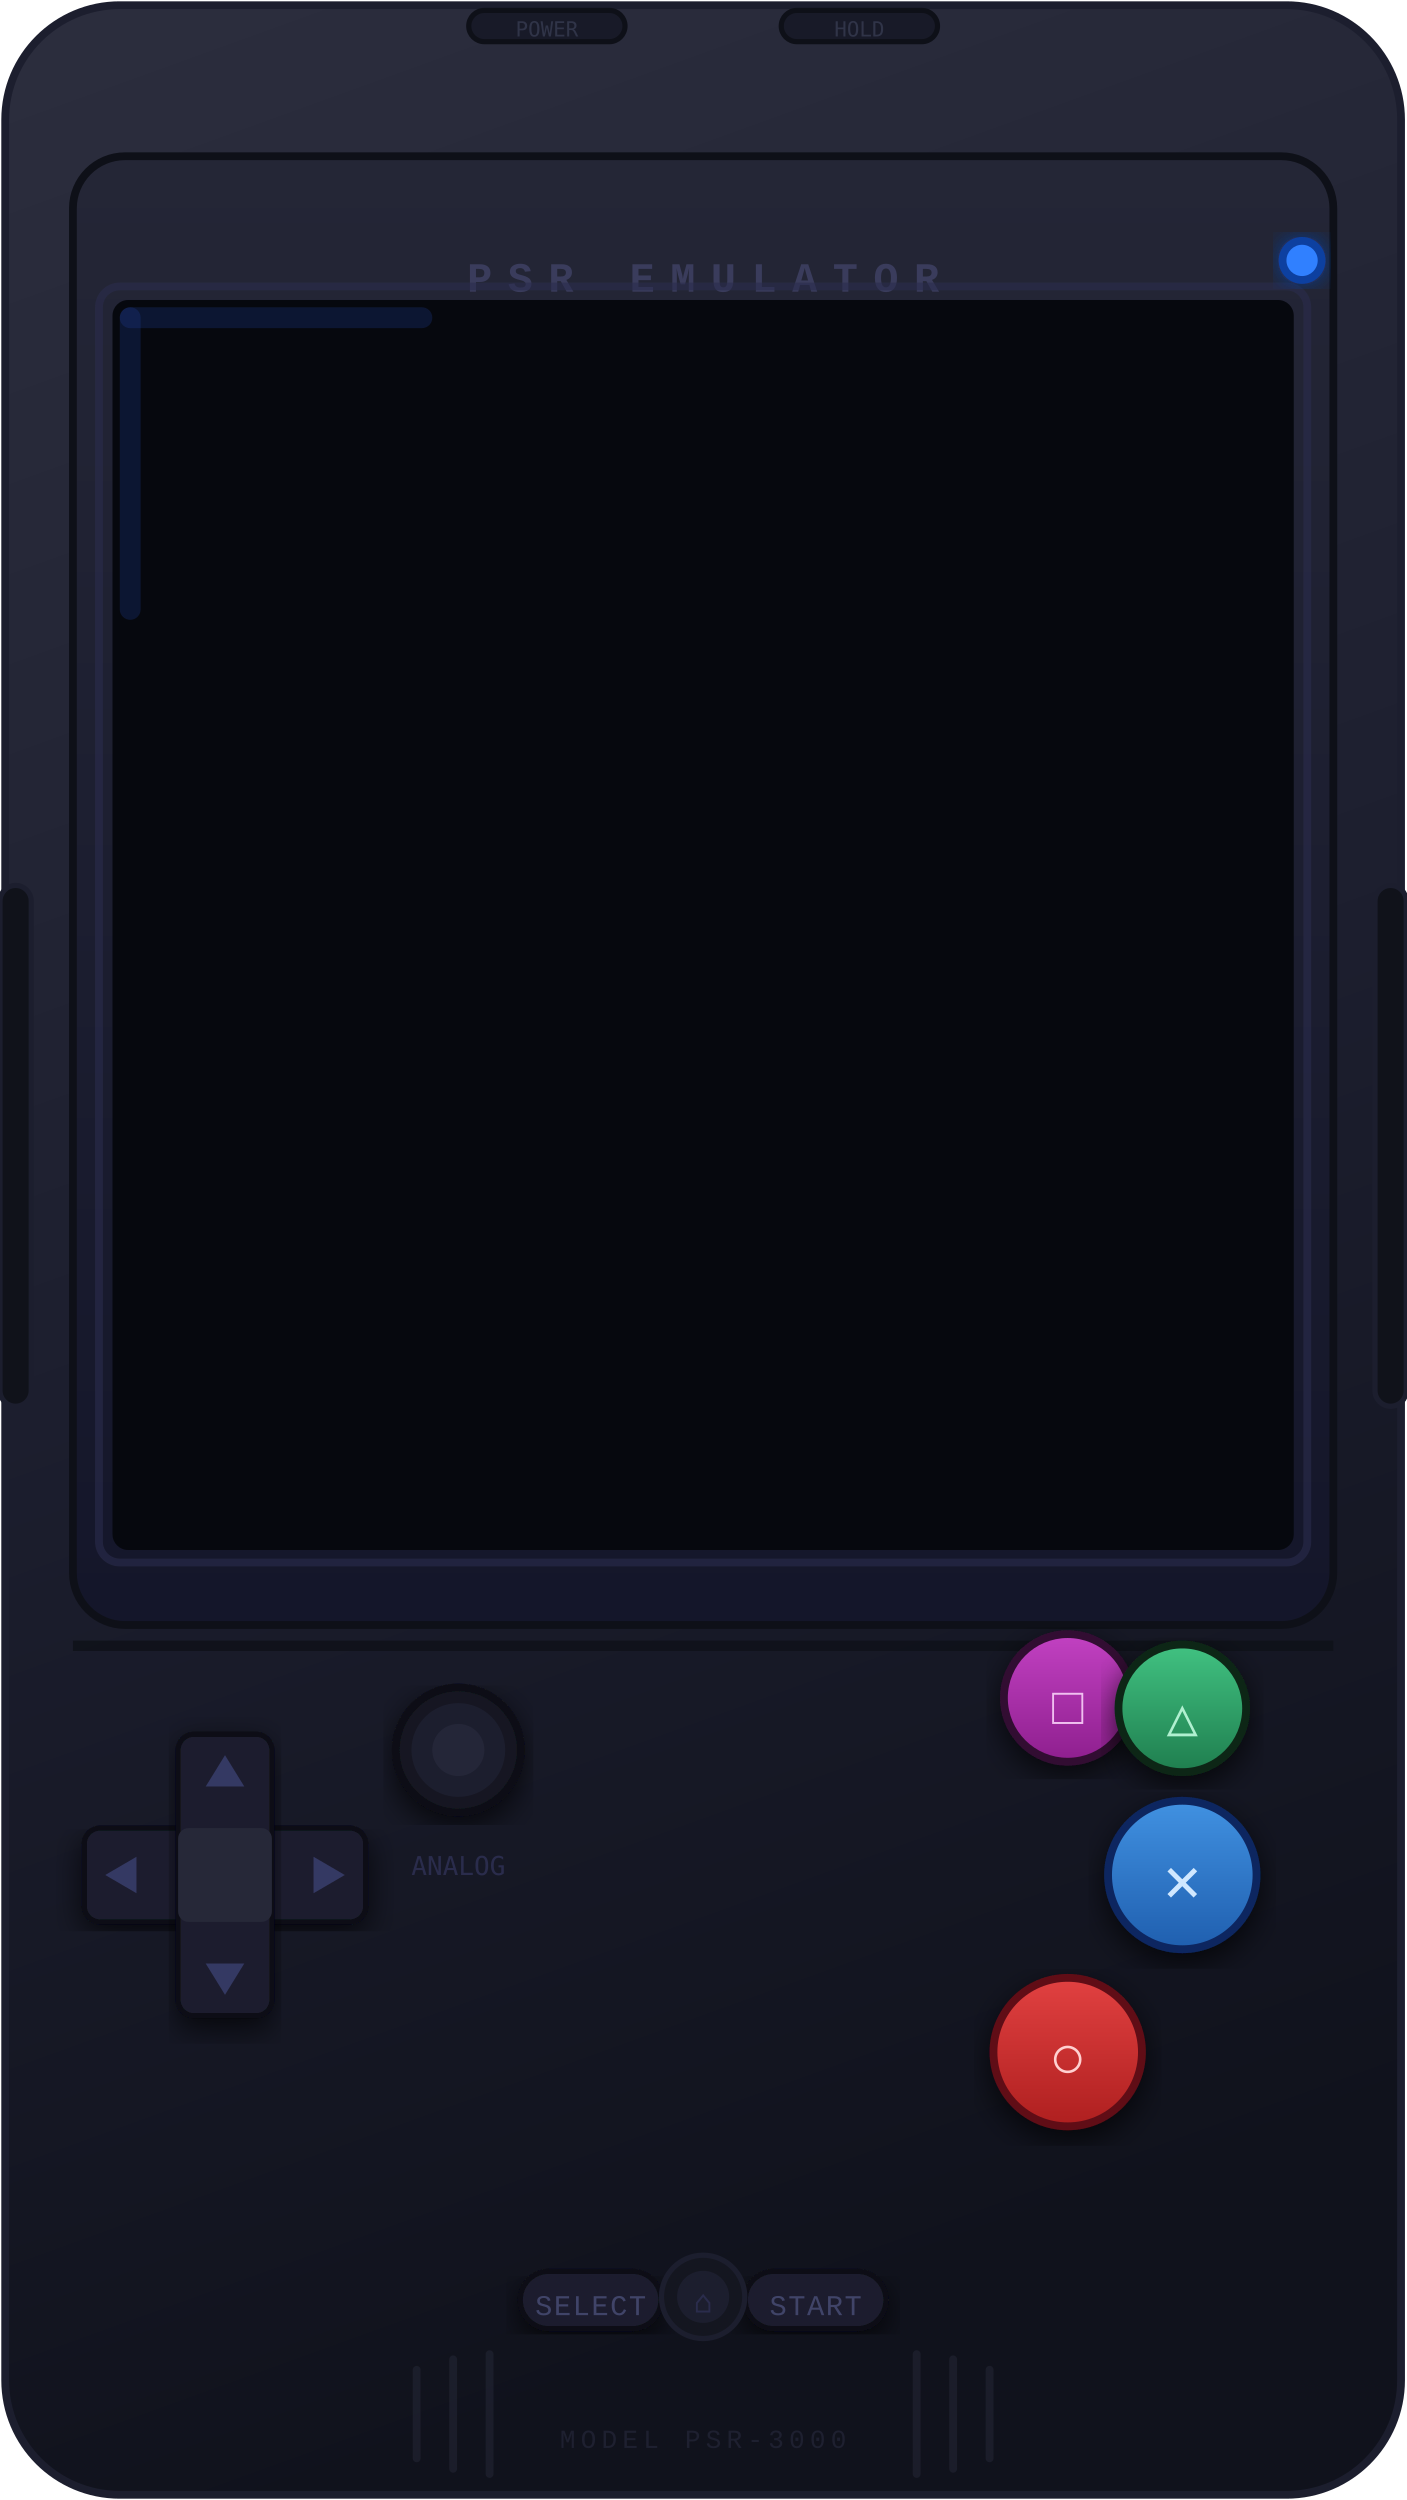
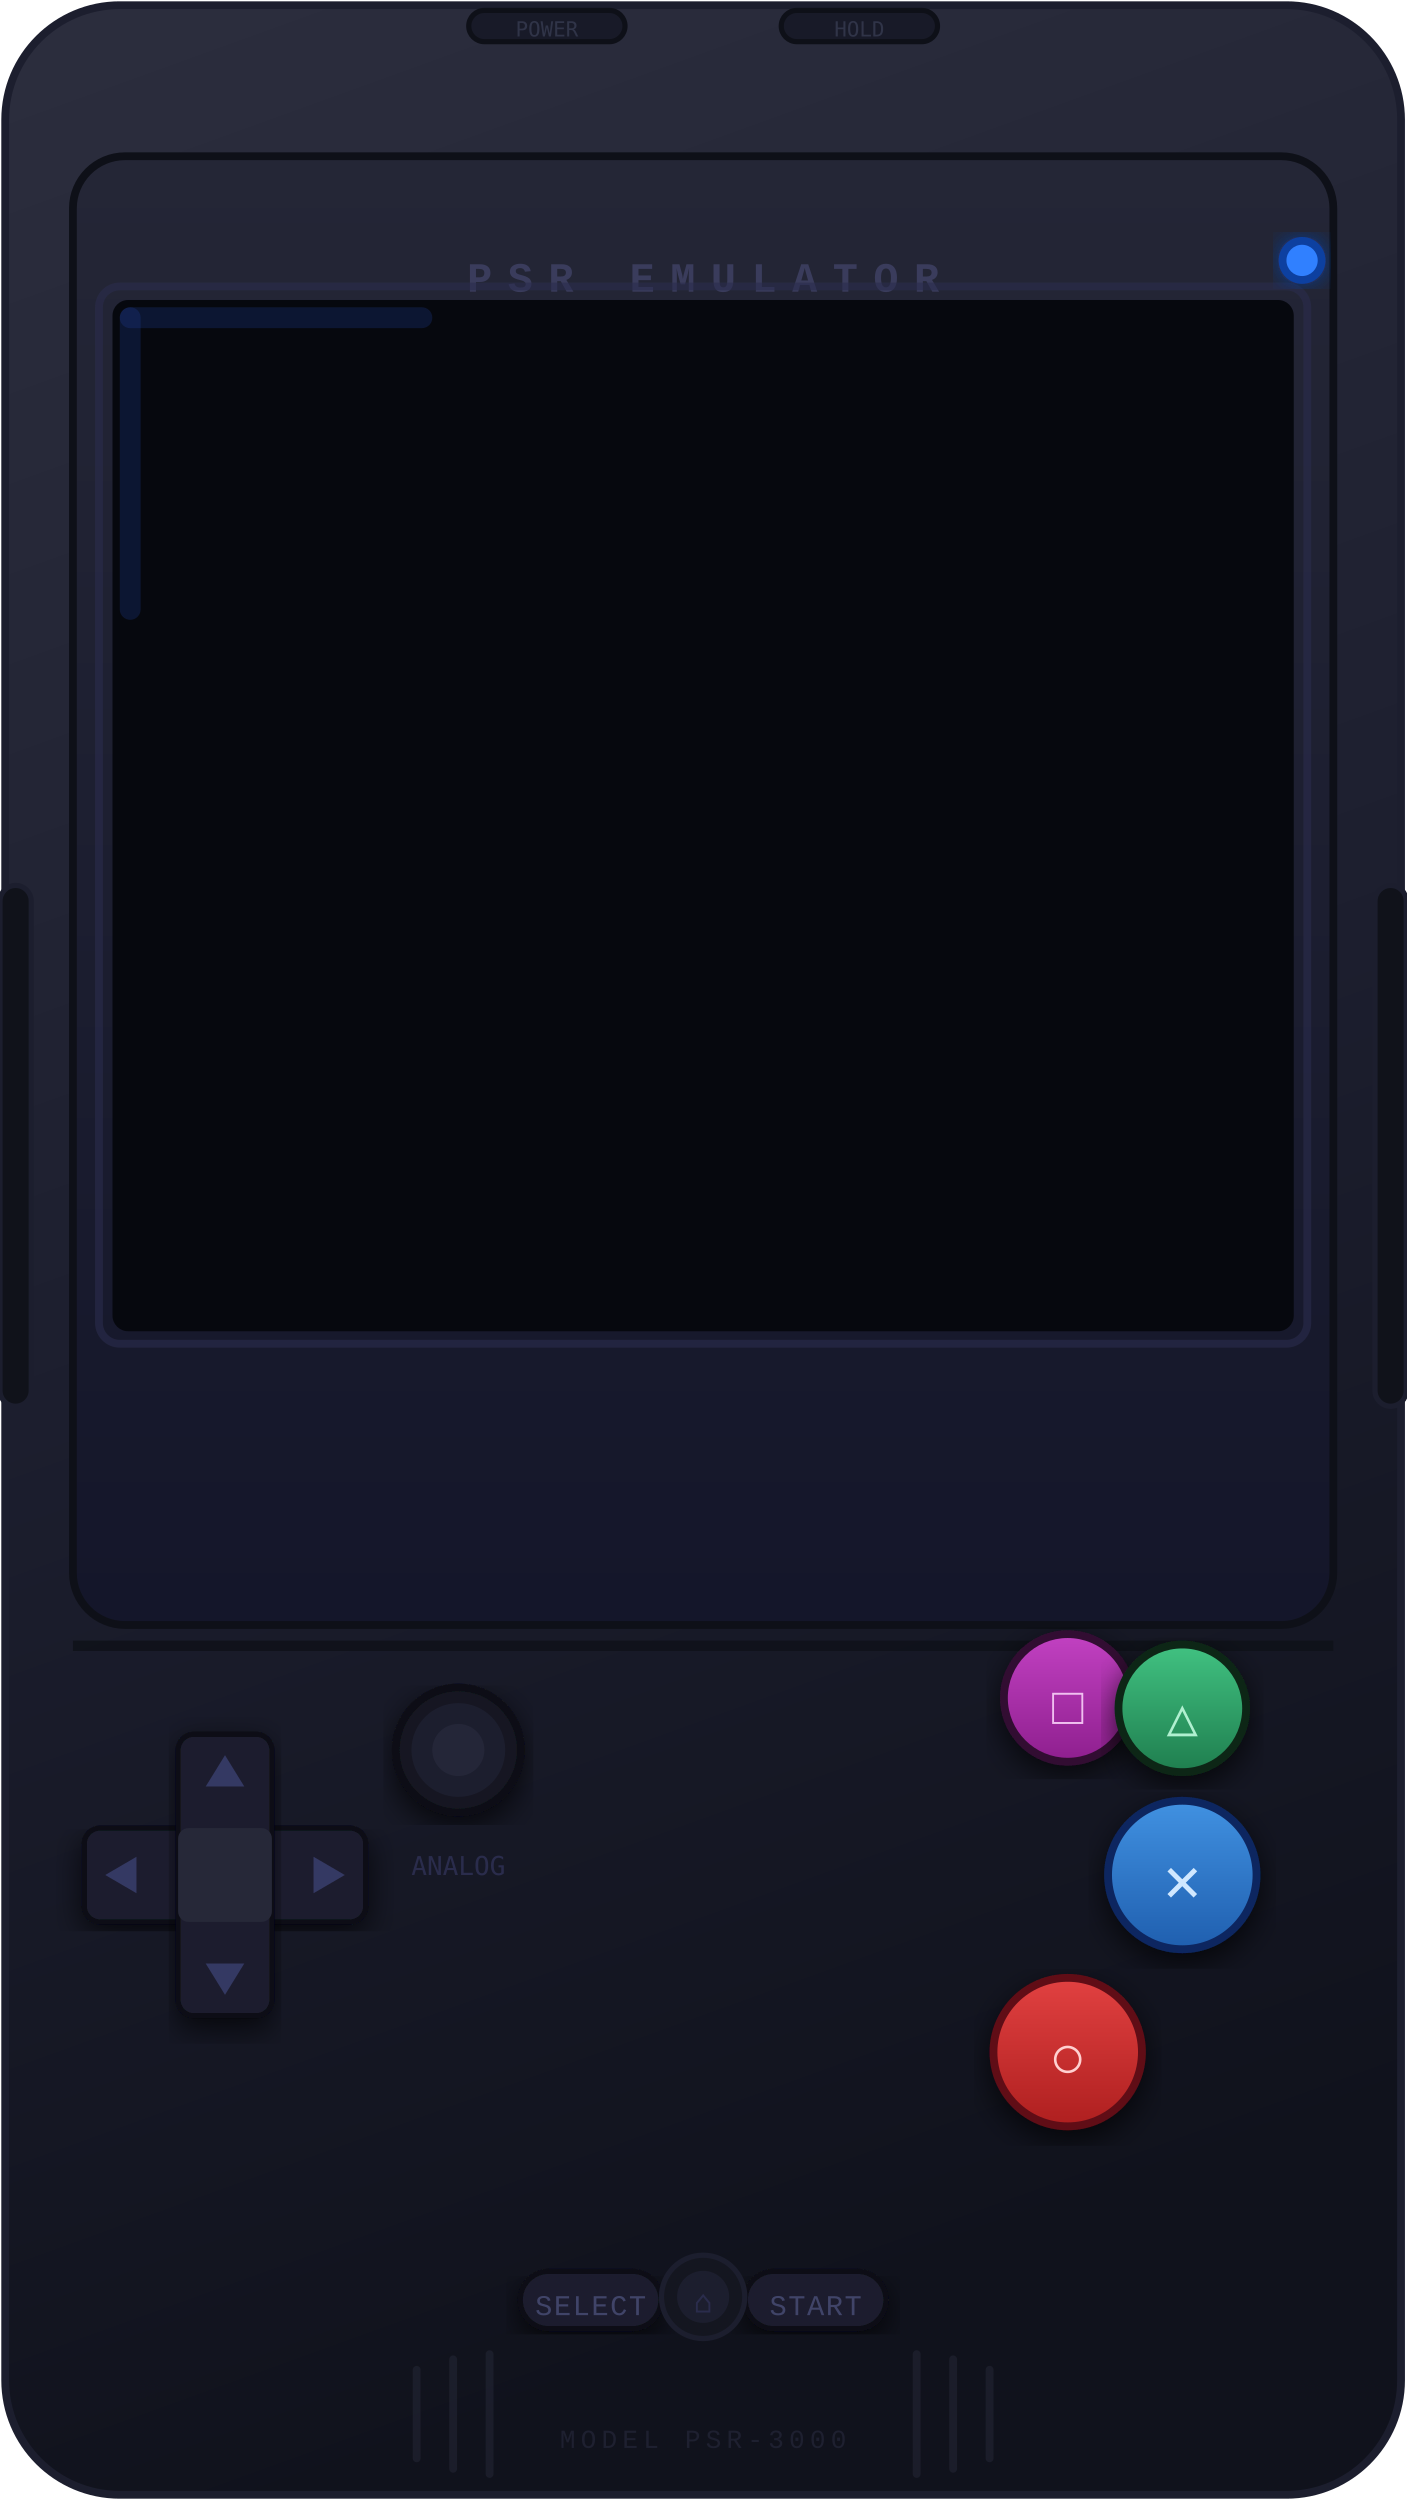
<svg xmlns="http://www.w3.org/2000/svg" viewBox="0 0 270 480">
  <defs>
    <linearGradient id="psp-body" x1="0" y1="0" x2="0.2" y2="1" gradientUnits="objectBoundingBox">
      <stop offset="0%" stop-color="#2c2e3e" />
      <stop offset="55%" stop-color="#1c1e2e" />
      <stop offset="100%" stop-color="#10121c" />
    </linearGradient>
    <linearGradient id="psp-screen-panel" x1="0" y1="0" x2="0" y2="1">
      <stop offset="0%" stop-color="#242636" />
      <stop offset="100%" stop-color="#14162a" />
    </linearGradient>
    <linearGradient id="psp-btnX" x1="0" y1="0" x2="0" y2="1">
      <stop offset="0%" stop-color="#4090e0" />
      <stop offset="100%" stop-color="#2060b0" />
    </linearGradient>
    <linearGradient id="psp-btnO" x1="0" y1="0" x2="0" y2="1">
      <stop offset="0%" stop-color="#e04040" />
      <stop offset="100%" stop-color="#b02020" />
    </linearGradient>
    <linearGradient id="psp-btnSq" x1="0" y1="0" x2="0" y2="1">
      <stop offset="0%" stop-color="#c040c0" />
      <stop offset="100%" stop-color="#902090" />
    </linearGradient>
    <linearGradient id="psp-btnTr" x1="0" y1="0" x2="0" y2="1">
      <stop offset="0%" stop-color="#40c080" />
      <stop offset="100%" stop-color="#208050" />
    </linearGradient>
    <filter id="psp-shadow">
      <feDropShadow dx="0" dy="2" stdDeviation="3" flood-color="#000" flood-opacity="0.7" />
    </filter>
    <filter id="psp-glow">
      <feGaussianBlur stdDeviation="2.5" result="blur" />
      <feMerge>
        <feMergeNode in="blur" />
        <feMergeNode in="SourceGraphic" />
      </feMerge>
    </filter>
  </defs>
  <rect x="1" y="1" width="268" height="478" rx="22" ry="22" fill="url(#psp-body)" stroke="#1c1e2e" stroke-width="1.5" />
  <rect x="0" y="170" width="6" height="100" rx="3" fill="#10121a" stroke="#1c1e2e" stroke-width="1" />
  <rect x="264" y="170" width="6" height="100" rx="3" fill="#10121a" stroke="#1c1e2e" stroke-width="1" />
  <rect x="90" y="2" width="30" height="6" rx="3" fill="#181a28" stroke="#0e1018" stroke-width="1" />
  <text x="105" y="7" text-anchor="middle" font-family="monospace" font-size="4" fill="#303448">POWER</text>
  <rect x="150" y="2" width="30" height="6" rx="3" fill="#181a28" stroke="#0e1018" stroke-width="1" />
  <text x="165" y="7" text-anchor="middle" font-family="monospace" font-size="4" fill="#303448">HOLD</text>
  <rect x="14" y="30" width="242" height="282" rx="10" ry="10" fill="url(#psp-screen-panel)" stroke="#0e1018" stroke-width="1.5" />
  <text x="135" y="56" text-anchor="middle" font-family="'Courier New', monospace" font-size="8" fill="#3a3c5c" letter-spacing="3" font-weight="bold">PSR EMULATOR</text>
-   <rect x="21.6" y="57.6" width="226.8" height="240" rx="3" ry="3" fill="#06080e" />
-   <rect x="19" y="55" width="232" height="245" rx="4" ry="4" fill="none" stroke="#2a2c4c" stroke-width="1.5" opacity="0.6" />
-   <rect x="17" y="53" width="236" height="249" rx="5" ry="5" fill="none" stroke="#1820609" stroke-width="1" opacity="0.3" />
+   <rect x="21.6" y="57.6" width="226.8" height="198" rx="3" ry="3" fill="#06080e" />
+   <rect x="19" y="55" width="232" height="203" rx="4" ry="4" fill="none" stroke="#2a2c4c" stroke-width="1.5" opacity="0.6" />
+   <rect x="17" y="53" width="236" height="207" rx="5" ry="5" fill="none" stroke="#1820609" stroke-width="1" opacity="0.3" />
  <rect x="23" y="59" width="60" height="4" rx="2" fill="#2040a0" opacity="0.25" />
  <rect x="23" y="59" width="4" height="60" rx="2" fill="#2040a0" opacity="0.25" />
  <circle cx="250" cy="50" r="4.5" fill="#0840a0" filter="url(#psp-glow)" />
  <circle cx="250" cy="50" r="3" fill="#3080ff" />
  <line x1="14" y1="316" x2="256" y2="316" stroke="#0e1018" stroke-width="2" opacity="0.8" />
  <rect x="16.2" y="351" width="54" height="18" rx="3" fill="#1c1e2e" stroke="#0e1018" stroke-width="1" filter="url(#psp-shadow)" />
  <rect x="34.2" y="333" width="18" height="54" rx="3" fill="#1c1e2e" stroke="#0e1018" stroke-width="1" filter="url(#psp-shadow)" />
  <rect x="34.2" y="351" width="18" height="18" rx="2" fill="#262838" />
  <polygon points="43.2,337 39.5,343 46.9,343" fill="#3a4070" opacity="0.8" />
  <polygon points="43.2,383 39.5,377 46.9,377" fill="#3a4070" opacity="0.8" />
  <polygon points="20.2,360 26.2,356.5 26.2,363.5" fill="#3a4070" opacity="0.8" />
  <polygon points="66.2,360 60.2,356.5 60.2,363.5" fill="#3a4070" opacity="0.8" />
  <circle cx="88" cy="336" r="12" fill="#141620" stroke="#0e1018" stroke-width="1.5" filter="url(#psp-shadow)" />
  <circle cx="88" cy="336" r="9" fill="#1c1e2e" />
  <circle cx="88" cy="336" r="5" fill="#242638" />
  <text x="88" y="360" text-anchor="middle" font-family="monospace" font-size="5" fill="#2a2c4c">ANALOG</text>
  <circle cx="227" cy="360" r="15" fill="#0c2860" filter="url(#psp-shadow)" />
  <circle cx="227" cy="360" r="13.5" fill="url(#psp-btnX)" />
  <text x="227" y="365" text-anchor="middle" font-family="'Courier New', monospace" font-size="12" fill="#d0e8ff" font-weight="bold">✕</text>
  <circle cx="205" cy="394" r="15" fill="#600c14" filter="url(#psp-shadow)" />
  <circle cx="205" cy="394" r="13.5" fill="url(#psp-btnO)" />
  <text x="205" y="399" text-anchor="middle" font-family="'Courier New', monospace" font-size="12" fill="#ffd0d0" font-weight="bold">○</text>
  <circle cx="205" cy="326" r="13" fill="#300830" filter="url(#psp-shadow)" />
  <circle cx="205" cy="326" r="11.5" fill="url(#psp-btnSq)" />
  <text x="205" y="331" text-anchor="middle" font-family="'Courier New', monospace" font-size="10" fill="#f0c0f0" font-weight="bold">□</text>
  <circle cx="227" cy="328" r="13" fill="#082818" filter="url(#psp-shadow)" />
  <circle cx="227" cy="328" r="11.5" fill="url(#psp-btnTr)" />
  <text x="227" y="333" text-anchor="middle" font-family="'Courier New', monospace" font-size="10" fill="#b0f0d0" font-weight="bold">△</text>
  <rect x="99.9" y="436.1" width="27" height="11" rx="5.5" fill="#1c1e2e" stroke="#0e1018" stroke-width="1" filter="url(#psp-shadow)" />
  <text x="113.4" y="444.5" text-anchor="middle" font-family="'Courier New', monospace" font-size="5.5" fill="#404468" letter-spacing="0.3">SELECT</text>
  <rect x="143.1" y="436.1" width="27" height="11" rx="5.5" fill="#1c1e2e" stroke="#0e1018" stroke-width="1" filter="url(#psp-shadow)" />
  <text x="156.6" y="444.5" text-anchor="middle" font-family="'Courier New', monospace" font-size="5.5" fill="#404468" letter-spacing="0.3">START</text>
  <circle cx="135" cy="441" r="8" fill="#141620" stroke="#1c1e2e" stroke-width="1" />
  <circle cx="135" cy="441" r="5" fill="#1c1e2e" />
  <text x="135" y="444" text-anchor="middle" font-family="monospace" font-size="6" fill="#2a2c4c">⌂</text>
  <line x1="80" y1="455" x2="80" y2="472" stroke="#202230" stroke-width="1.5" stroke-linecap="round" opacity="0.7" />
  <line x1="87" y1="453" x2="87" y2="474" stroke="#202230" stroke-width="1.5" stroke-linecap="round" opacity="0.7" />
  <line x1="94" y1="452" x2="94" y2="475" stroke="#202230" stroke-width="1.5" stroke-linecap="round" opacity="0.7" />
  <line x1="176" y1="452" x2="176" y2="475" stroke="#202230" stroke-width="1.5" stroke-linecap="round" opacity="0.7" />
  <line x1="183" y1="453" x2="183" y2="474" stroke="#202230" stroke-width="1.5" stroke-linecap="round" opacity="0.7" />
  <line x1="190" y1="455" x2="190" y2="472" stroke="#202230" stroke-width="1.5" stroke-linecap="round" opacity="0.7" />
  <text x="135" y="470" text-anchor="middle" font-family="'Courier New', monospace" font-size="5" fill="#1e2030" letter-spacing="1">MODEL PSR-3000</text>
</svg>
